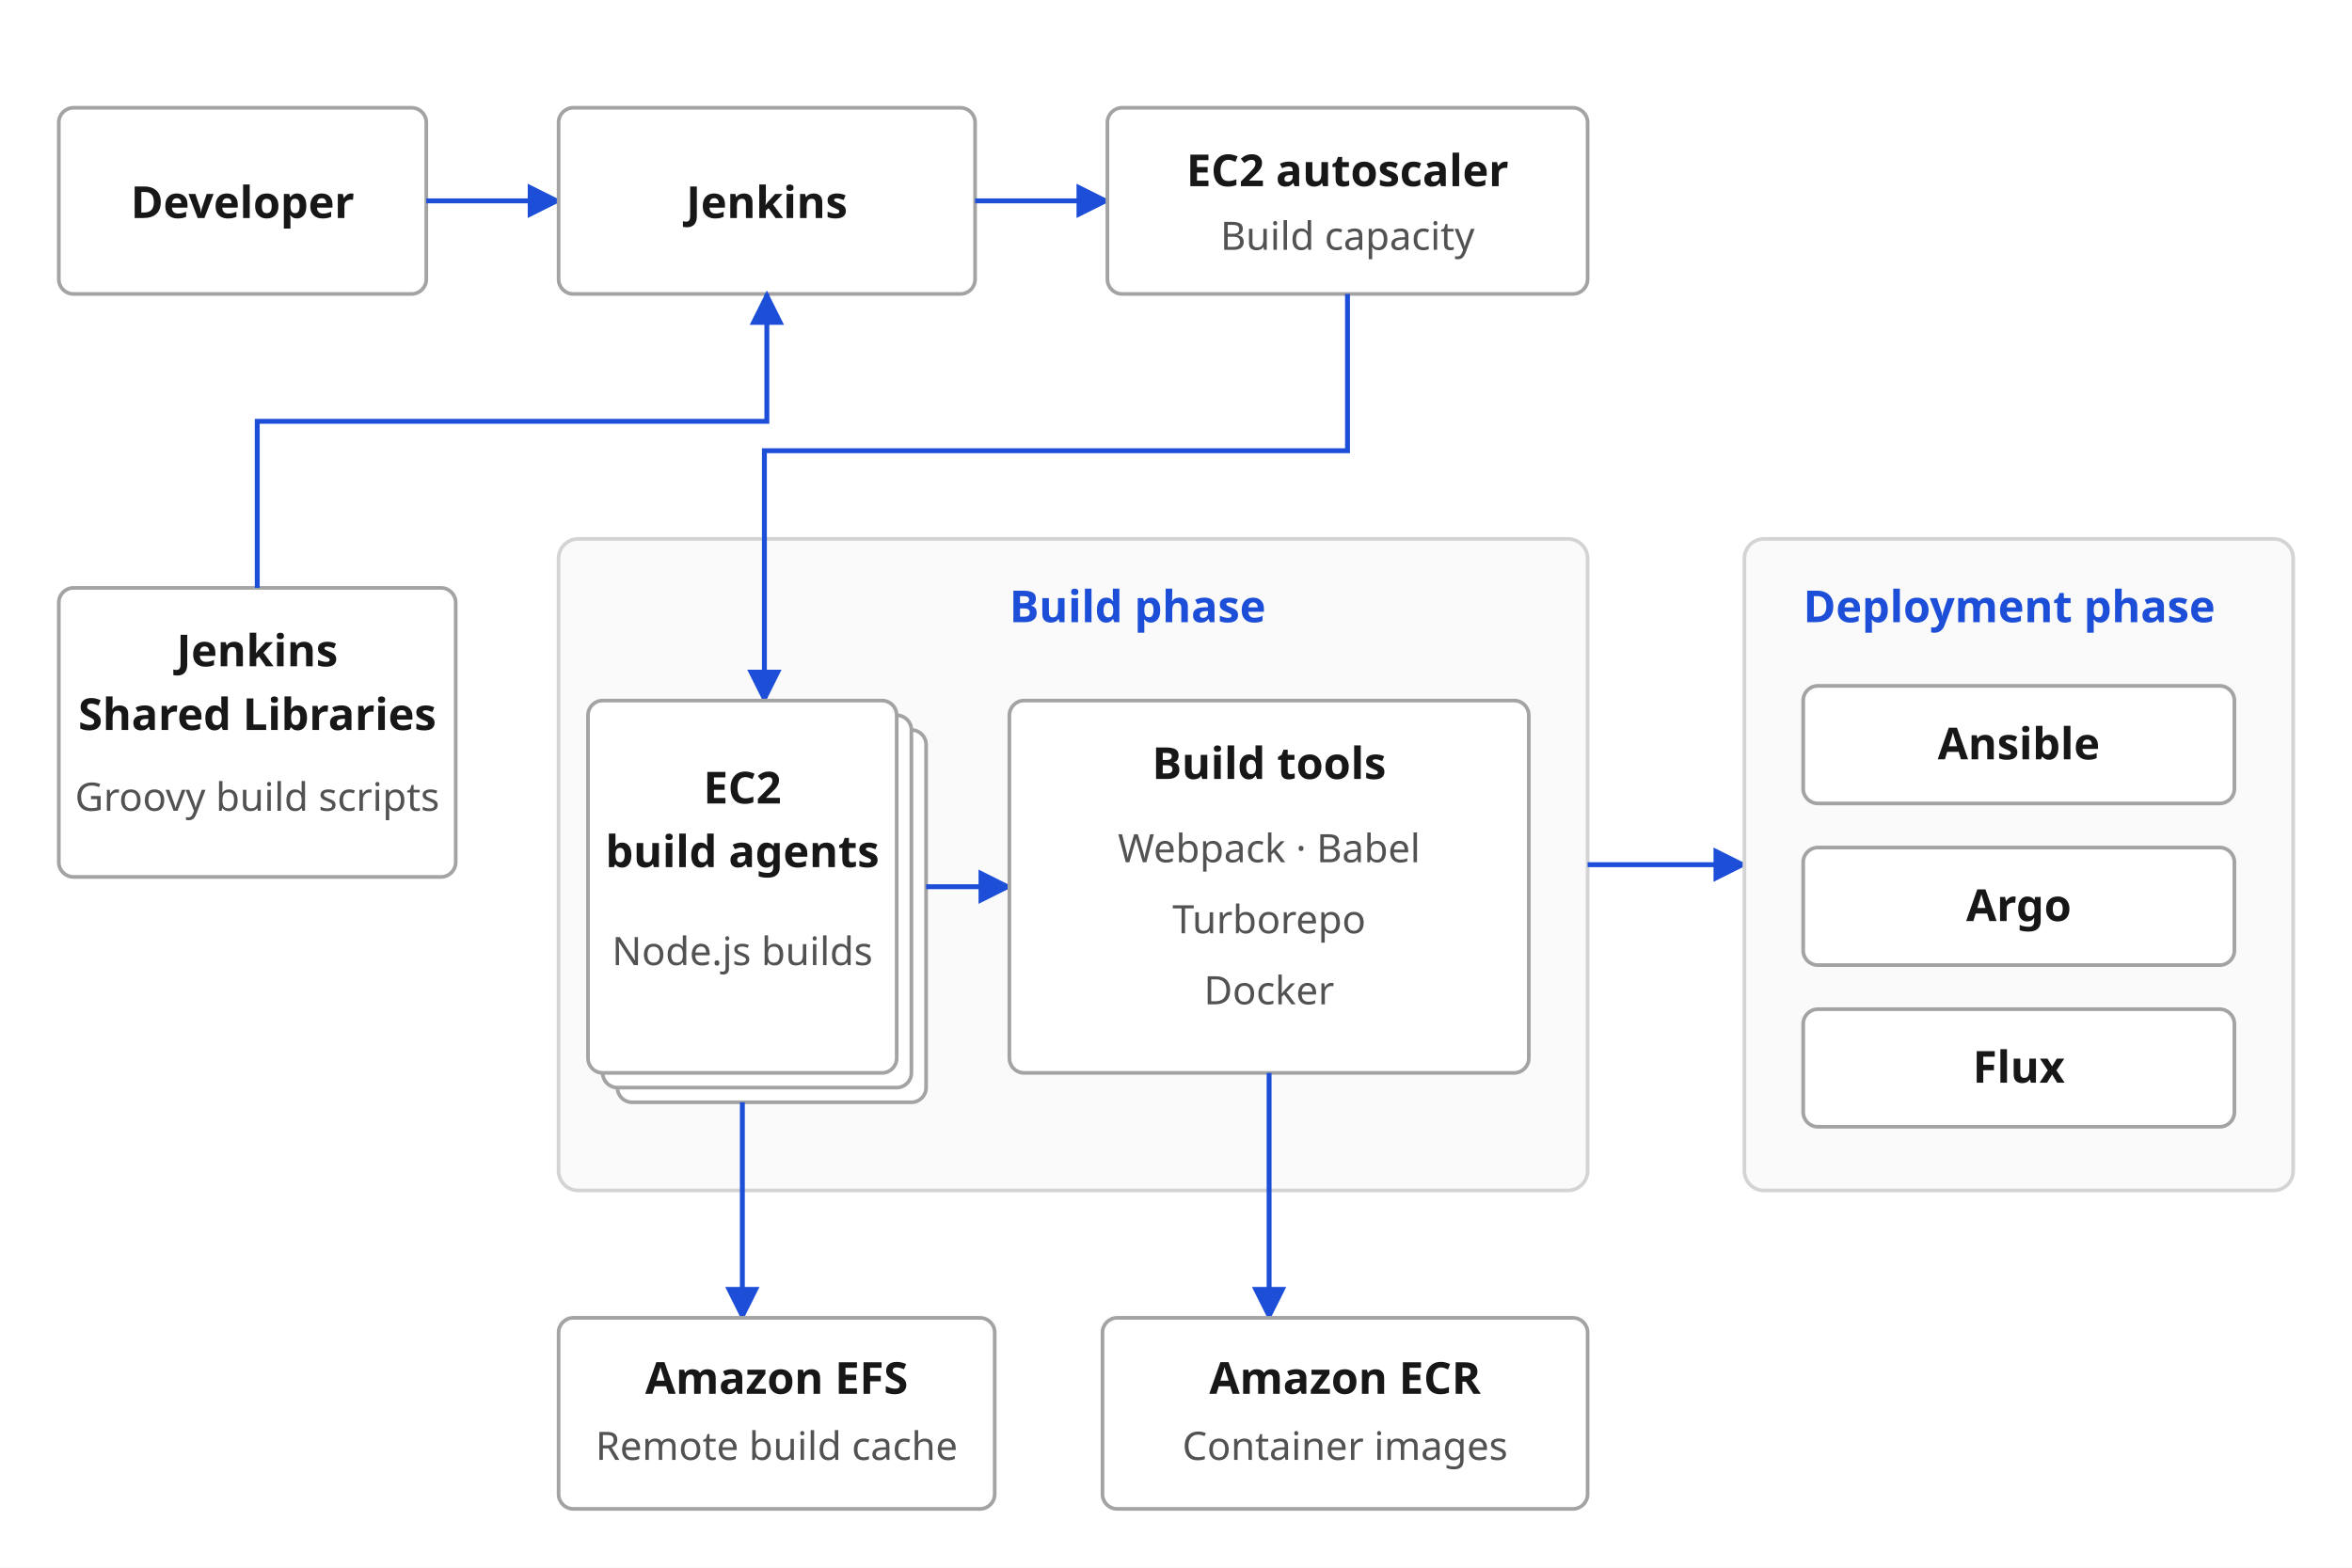
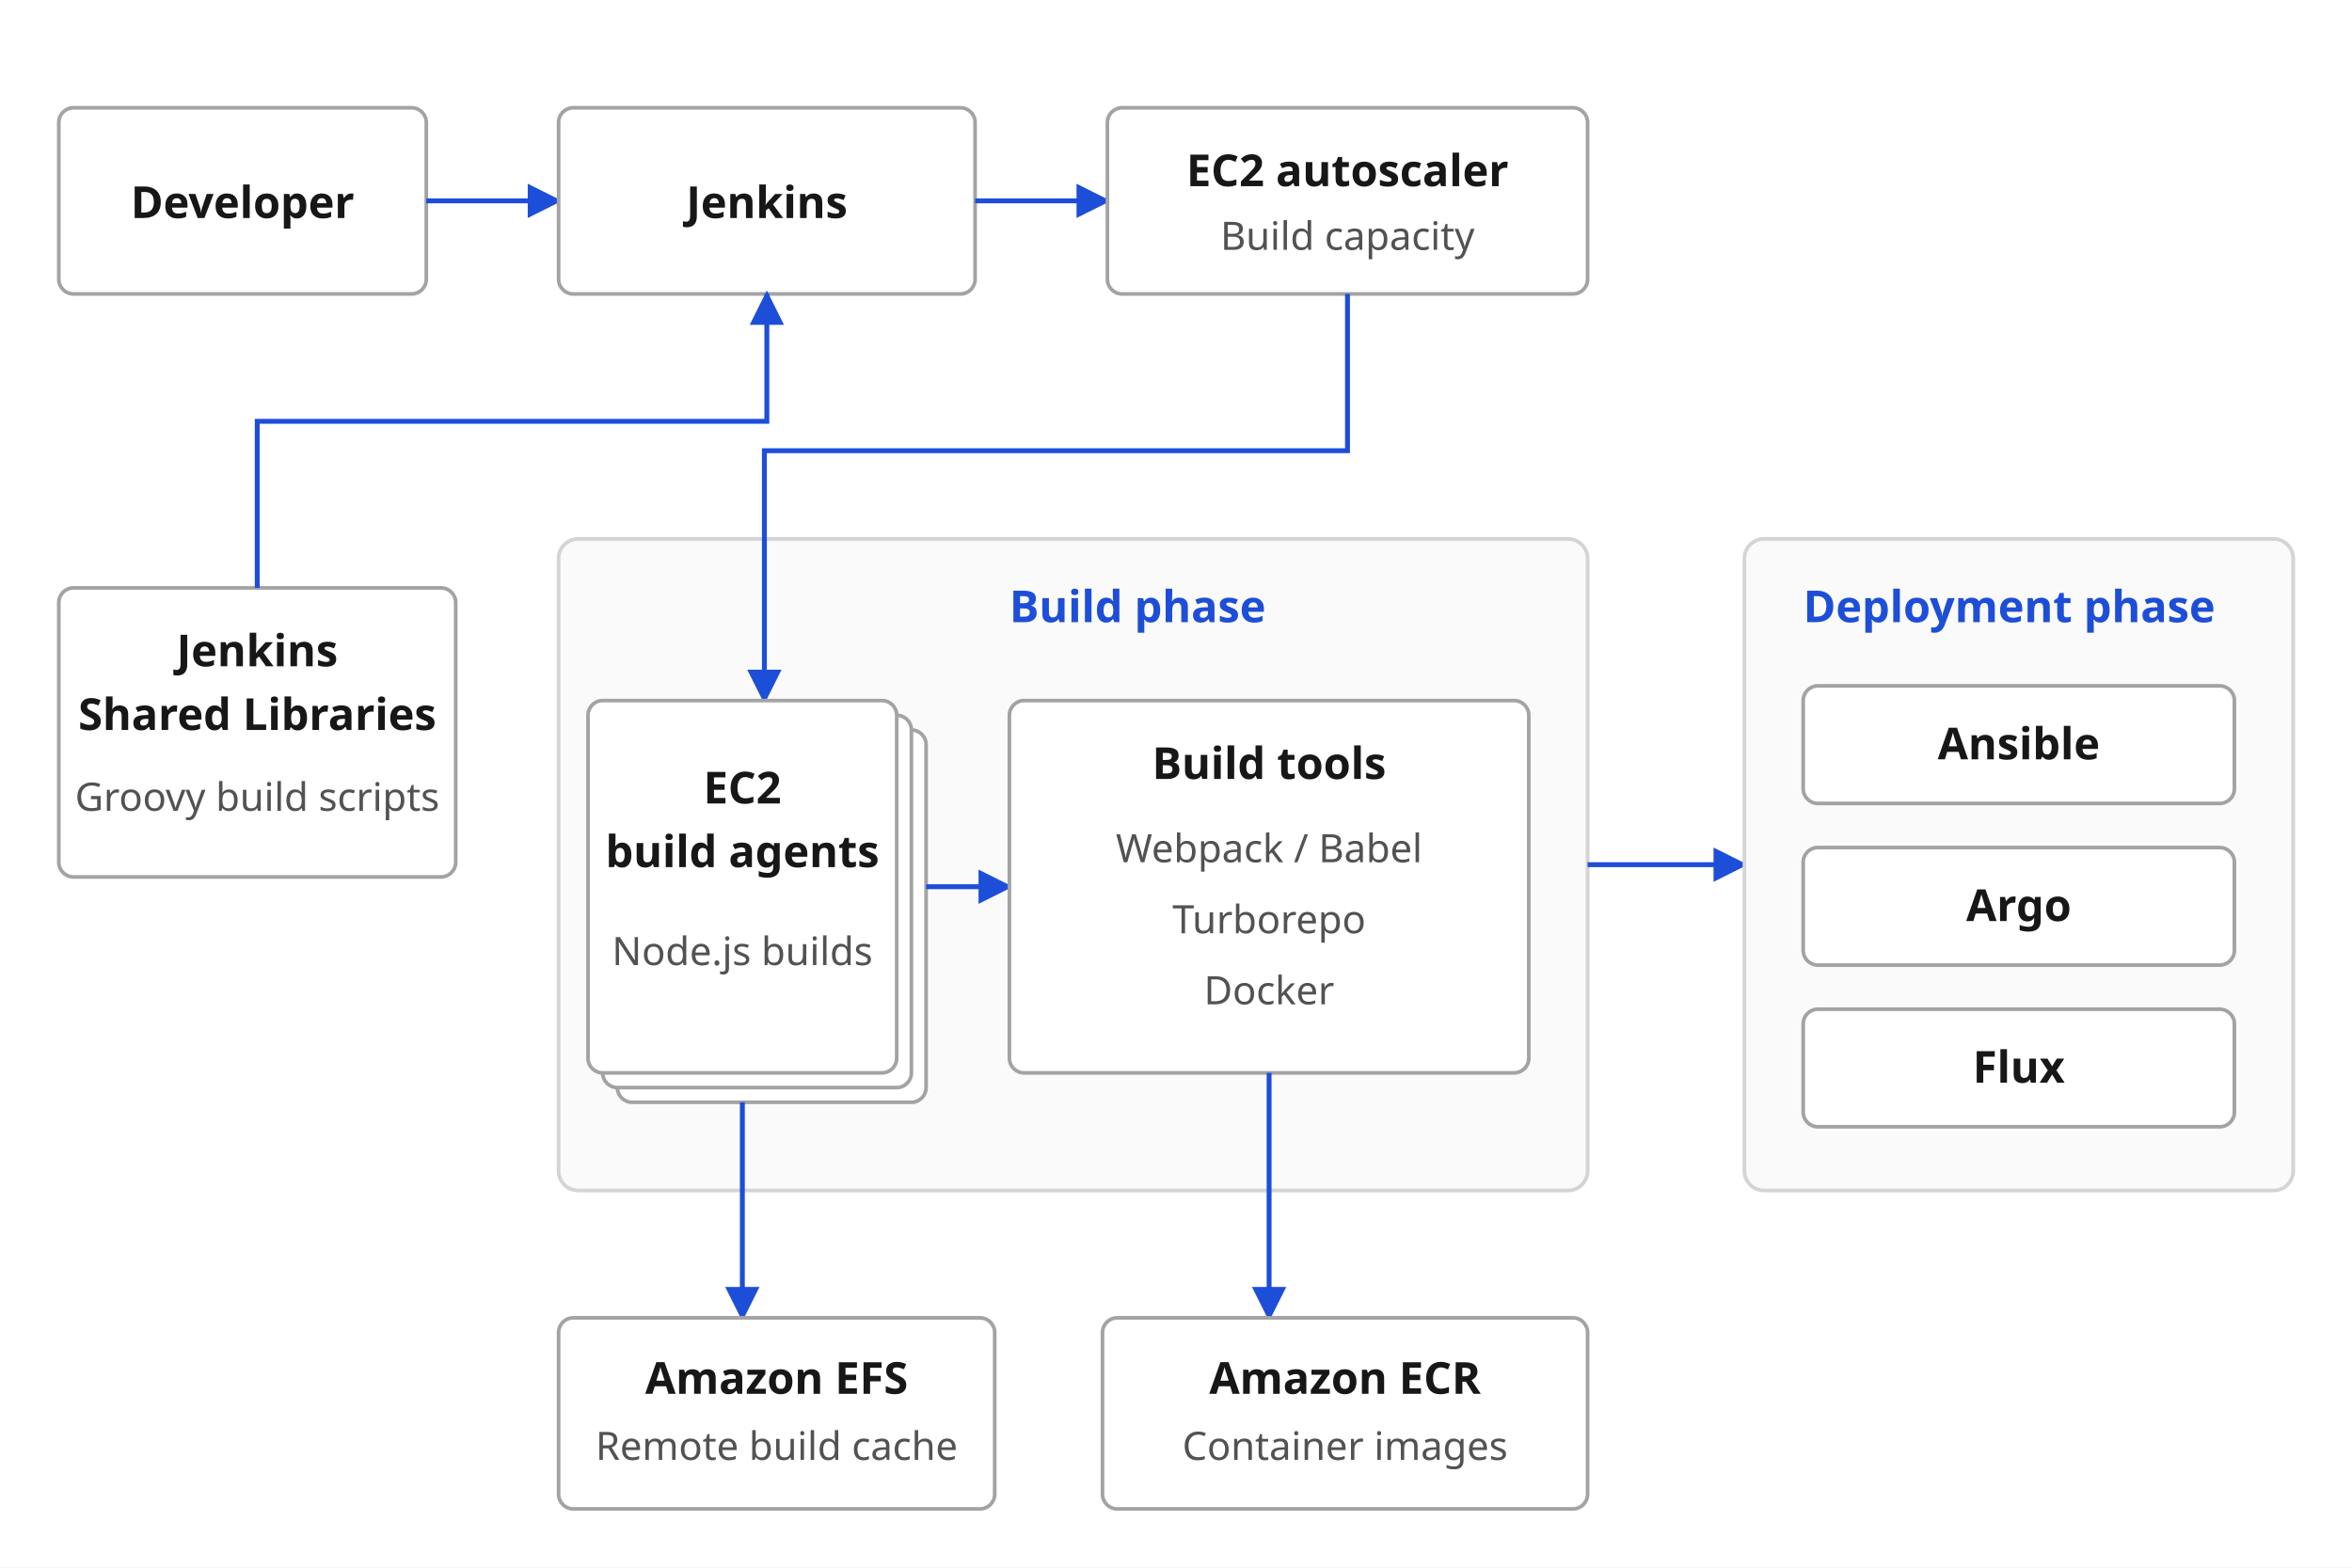
<svg xmlns="http://www.w3.org/2000/svg" viewBox="0 0 960 640" role="img" aria-labelledby="title desc">
  <defs>
    <marker id="arrow" viewBox="0 0 10 10" refX="9" refY="5" markerWidth="7" markerHeight="7" orient="auto-start-reverse">
      <path d="M0 0 10 5 0 10Z" fill="#1d4ed8" />
    </marker>
  </defs>
  <style>text{font-family:Geist,"Segoe UI",system-ui,sans-serif;fill:#171717;font-size:18px}.group{fill:#fafafa;stroke:#d4d4d4;stroke-width:1.5}.node{fill:white;stroke:#a3a3a3;stroke-width:1.5}.label{font-weight:600}.small{font-size:16px;fill:#525252}.heading{font-size:18px;font-weight:600;fill:#1d4ed8}.flow{fill:none;stroke:#1d4ed8;stroke-width:2;marker-end:url(#arrow)}</style>
  <rect width="960" height="640" fill="white" />
  <rect class="node" x="24" y="44" width="150" height="76" rx="6" />
  <text class="label" x="99" y="89" text-anchor="middle">Developer</text>
  <path class="flow" d="M174 82H228" />
  <rect class="node" x="228" y="44" width="170" height="76" rx="6" />
  <text class="label" x="313" y="89" text-anchor="middle">Jenkins</text>
  <path class="flow" d="M398 82H452" />
  <rect class="node" x="452" y="44" width="196" height="76" rx="6" />
  <text class="label" x="550" y="76" text-anchor="middle">EC2 autoscaler</text>
  <text class="small" x="550" y="102" text-anchor="middle">Build capacity</text>
  <rect class="node" x="24" y="240" width="162" height="118" rx="6" />
  <text class="label" x="105" y="272" text-anchor="middle">Jenkins</text>
  <text class="label" x="105" y="298" text-anchor="middle">Shared Libraries</text>
  <text class="small" x="105" y="331" text-anchor="middle">Groovy build scripts</text>
  <path class="flow" d="M105 240V172H313V120" />
  <rect class="group" x="228" y="220" width="420" height="266" rx="8" />
  <text class="heading" x="412" y="254">Build phase</text>
  <path class="flow" d="M550 120V184H312V286" />
  <rect class="node" x="252" y="298" width="126" height="152" rx="6" />
  <rect class="node" x="246" y="292" width="126" height="152" rx="6" />
  <rect class="node" x="240" y="286" width="126" height="152" rx="6" />
  <text class="label" x="303" y="328" text-anchor="middle">EC2</text>
  <text class="label" x="303" y="354" text-anchor="middle">build agents</text>
  <text class="small" x="303" y="394" text-anchor="middle">Node.js builds</text>
  <path class="flow" d="M378 362H412" />
  <rect class="node" x="412" y="286" width="212" height="152" rx="6" />
  <text class="label" x="518" y="318" text-anchor="middle">Build tools</text>
-   <text class="small" x="518" y="352" text-anchor="middle">Webpack · Babel</text>
+   <text class="small" x="518" y="352" text-anchor="middle">Webpack / Babel</text>
  <text class="small" x="518" y="381" text-anchor="middle">Turborepo</text>
  <text class="small" x="518" y="410" text-anchor="middle">Docker</text>
  <path class="flow" d="M648 353H712" />
  <rect class="group" x="712" y="220" width="224" height="266" rx="8" />
  <text class="heading" x="736" y="254">Deployment phase</text>
  <rect class="node" x="736" y="280" width="176" height="48" rx="6" />
  <text class="label" x="824" y="310" text-anchor="middle">Ansible</text>
  <rect class="node" x="736" y="346" width="176" height="48" rx="6" />
  <text class="label" x="824" y="376" text-anchor="middle">Argo</text>
  <rect class="node" x="736" y="412" width="176" height="48" rx="6" />
  <text class="label" x="824" y="442" text-anchor="middle">Flux</text>
  <path class="flow" d="M303 450V538" />
  <path class="flow" d="M518 438V538" />
  <rect class="node" x="228" y="538" width="178" height="78" rx="6" />
  <text class="label" x="317" y="569" text-anchor="middle">Amazon EFS</text>
  <text class="small" x="317" y="596" text-anchor="middle">Remote build cache</text>
  <rect class="node" x="450" y="538" width="198" height="78" rx="6" />
  <text class="label" x="549" y="569" text-anchor="middle">Amazon ECR</text>
  <text class="small" x="549" y="596" text-anchor="middle">Container images</text>
</svg>
